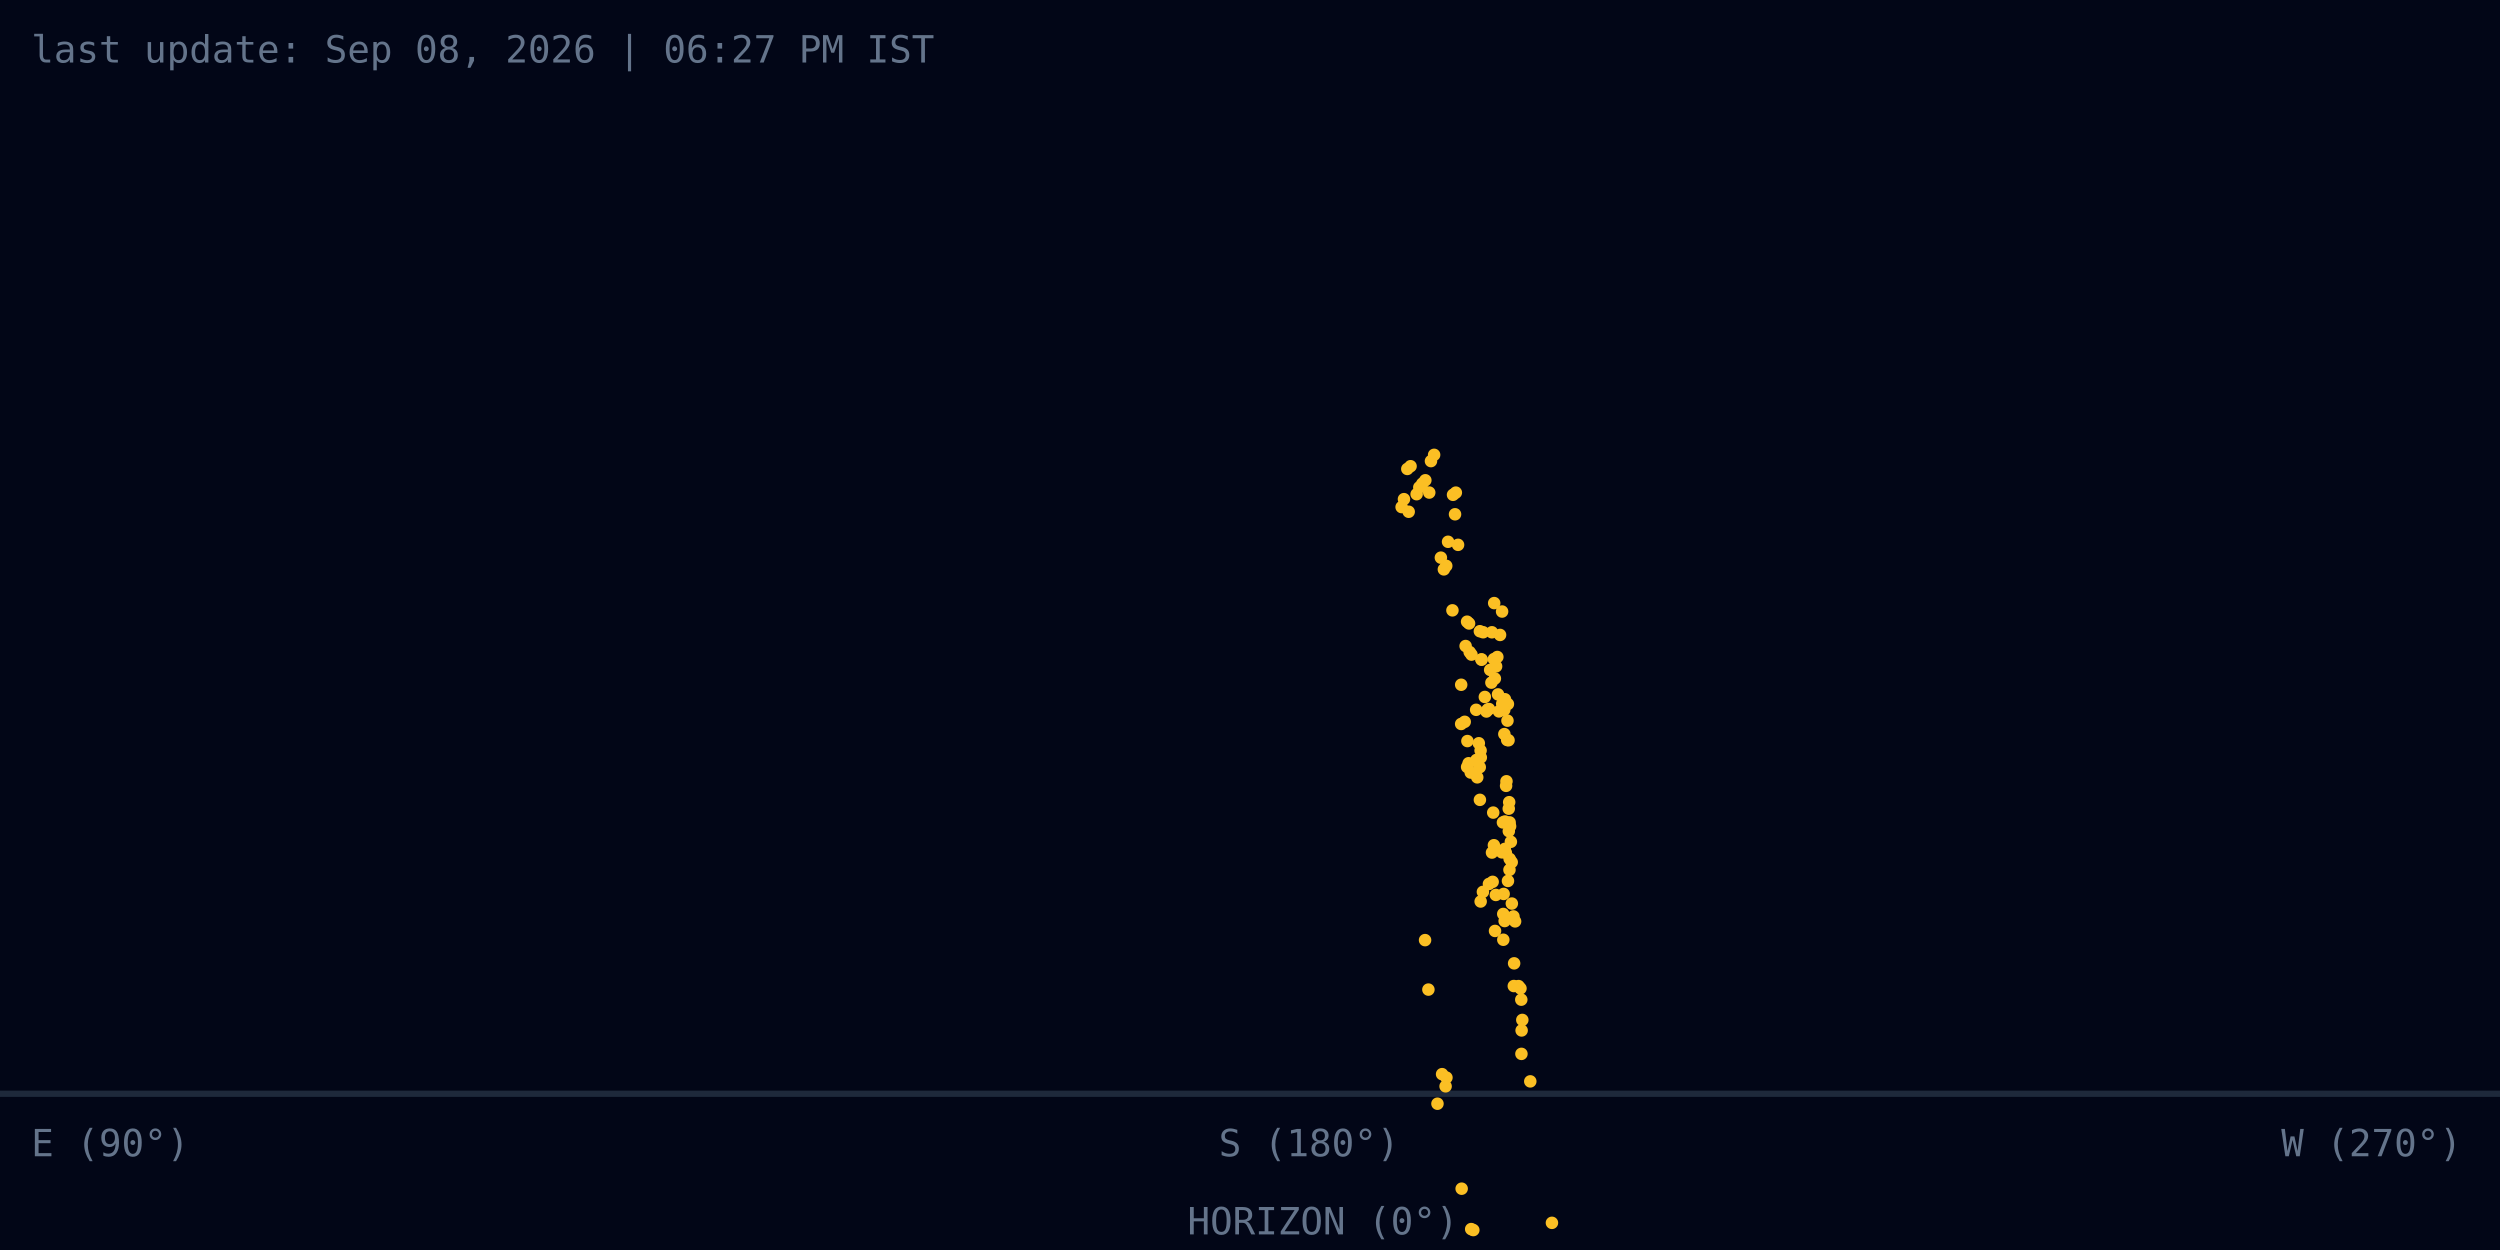
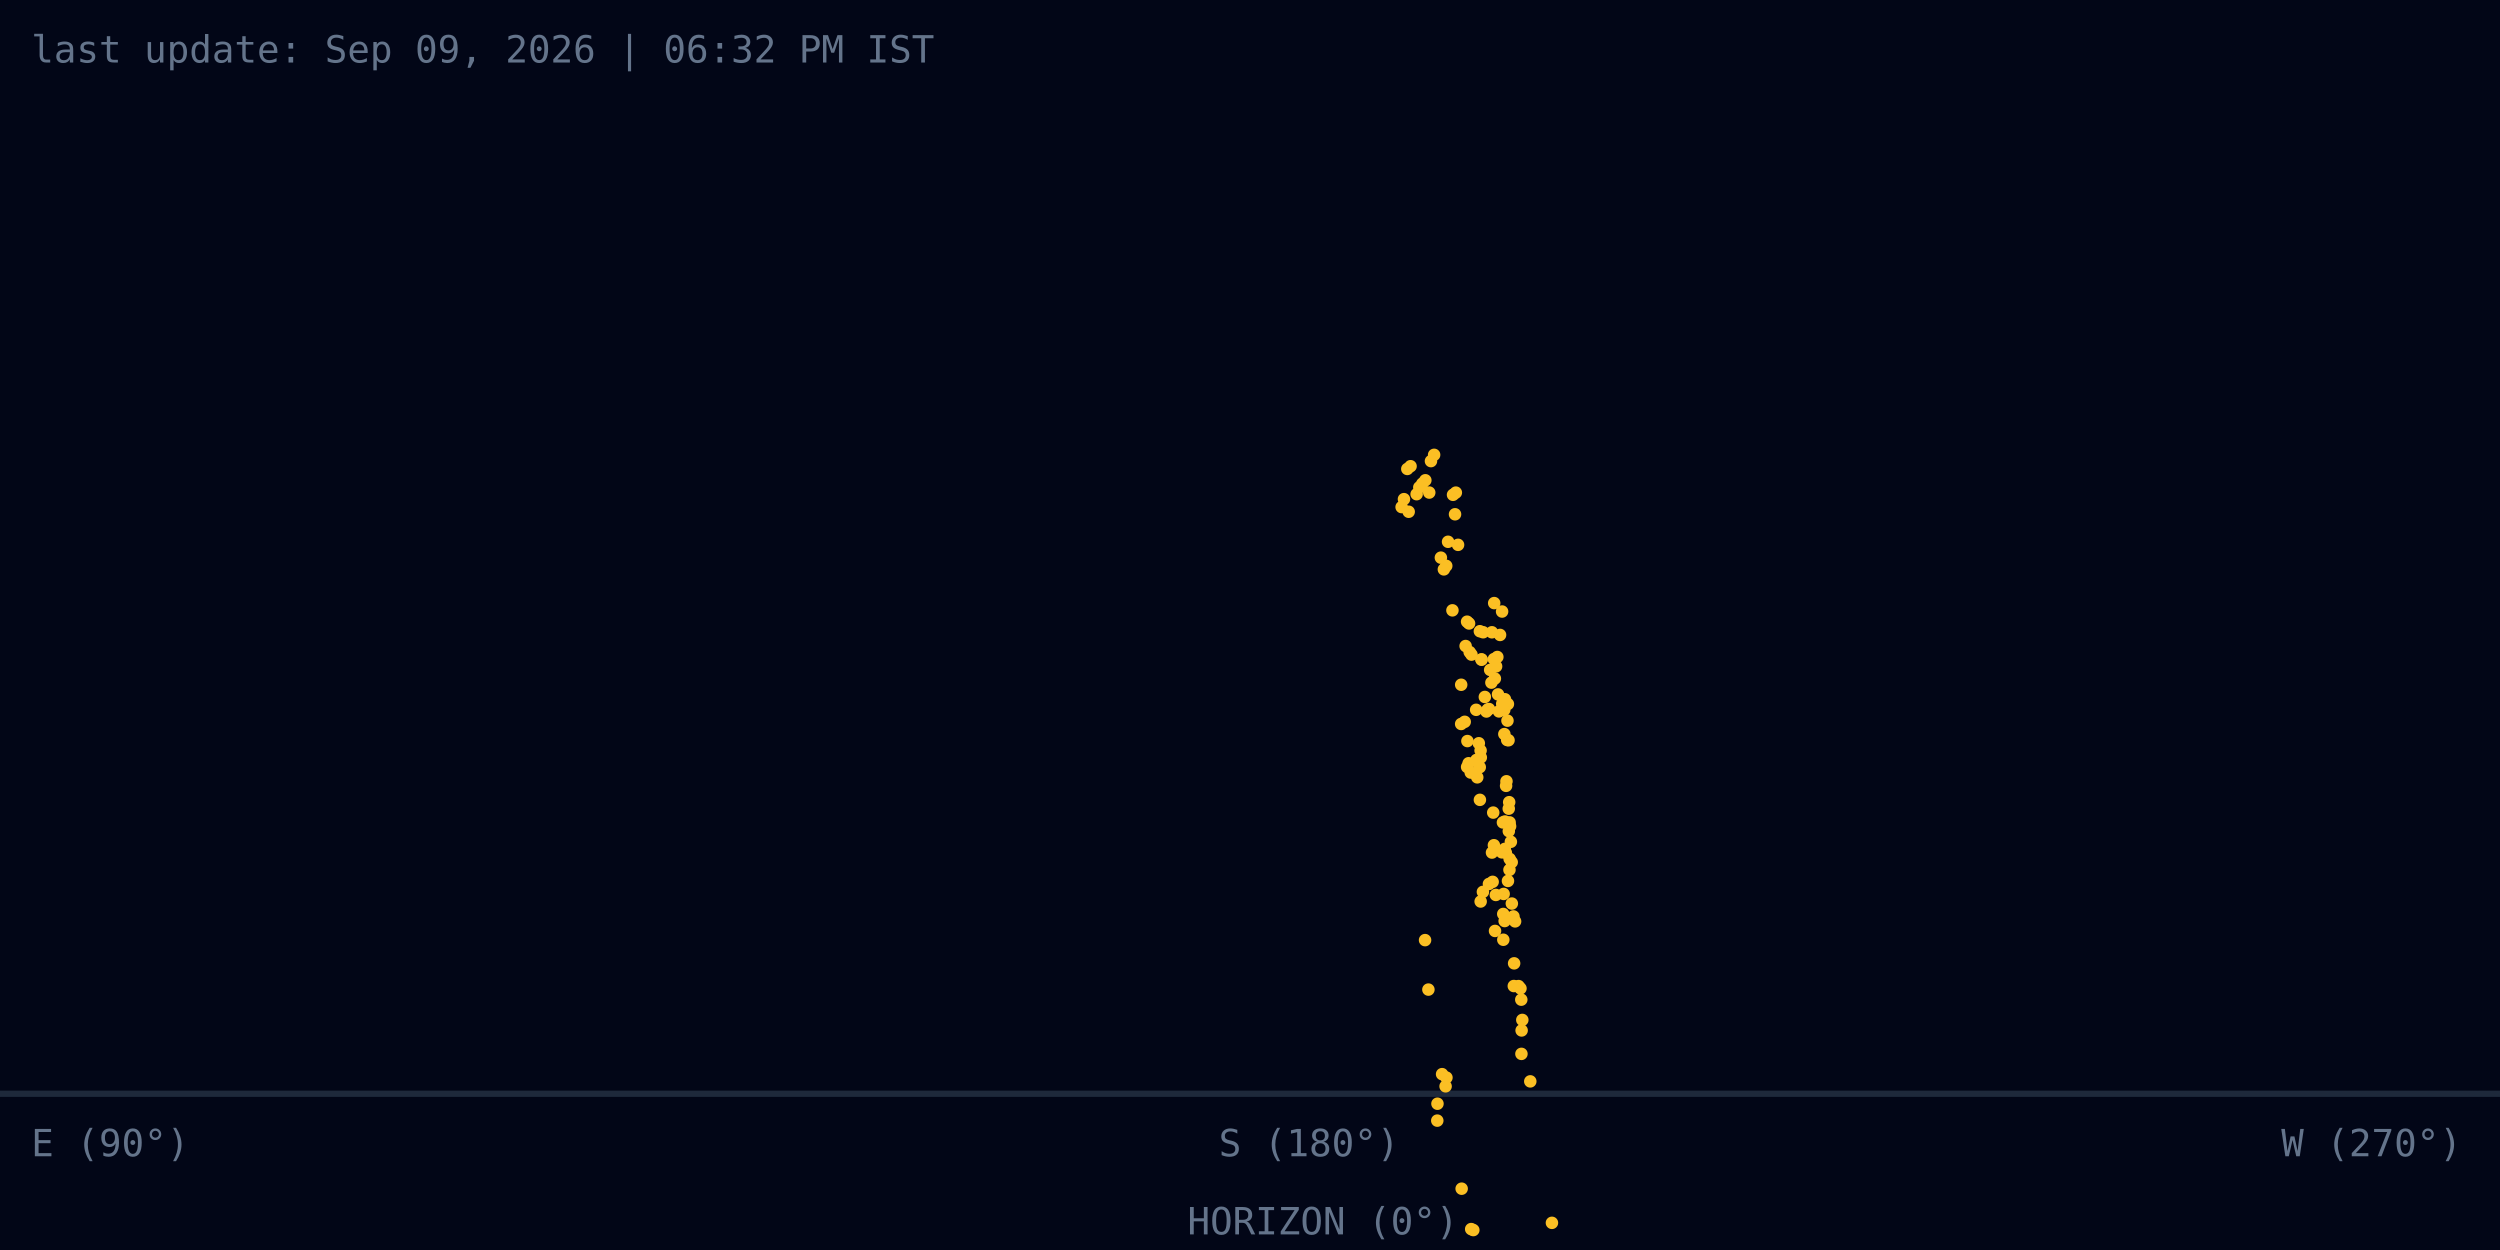
<svg xmlns="http://www.w3.org/2000/svg" width="800" height="400" viewBox="0 0 800 400">
  <rect width="800" height="400" fill="#020617" />
-   <text id="last-update" x="10" y="20" fill="#64748b" font-family="monospace">last update: Sep 08, 2026 | 06:27 PM IST</text>
+   <text id="last-update" x="10" y="20" fill="#64748b" font-family="monospace">last update: Sep 09, 2026 | 06:32 PM IST</text>
  <line x1="0" y1="350" x2="800" y2="350" stroke="#1e293b" stroke-width="2" />
  <text x="380" y="395" fill="#64748b" font-size="12" font-family="monospace">HORIZON (0°)</text>
  <text x="730" y="370" fill="#64748b" font-size="12" font-family="monospace">W (270°)</text>
  <text x="390" y="370" fill="#64748b" font-size="12" font-family="monospace">S (180°)</text>
  <text x="10" y="370" fill="#64748b" font-size="12" font-family="monospace">E (90°)</text>
  <g id="analemma-points">
    <circle cx=" 465.61" cy=" 164.57" r="2" fill="#fbbf24">
 </circle>
    <circle cx=" 467.57" cy=" 231.67" r="2" fill="#fbbf24">
 </circle>
    <circle cx=" 467.58" cy=" 219.12" r="2" fill="#fbbf24">
 </circle>
    <circle cx=" 468.71" cy=" 230.98" r="2" fill="#fbbf24">
 </circle>
    <circle cx=" 469.57" cy=" 237.14" r="2" fill="#fbbf24">
 </circle>
    <circle cx=" 469.00" cy=" 206.73" r="2" fill="#fbbf24">
 </circle>
    <circle cx=" 469.47" cy=" 198.94" r="2" fill="#fbbf24">
 </circle>
    <circle cx=" 470.10" cy=" 199.51" r="2" fill="#fbbf24">
 </circle>
    <circle cx=" 474.53" cy=" 285.41" r="2" fill="#fbbf24">
 </circle>
    <circle cx=" 472.47" cy=" 243.18" r="2" fill="#fbbf24">
 </circle>
    <circle cx=" 473.57" cy=" 255.95" r="2" fill="#fbbf24">
 </circle>
    <circle cx=" 473.22" cy=" 237.84" r="2" fill="#fbbf24">
 </circle>
    <circle cx=" 473.79" cy=" 240.17" r="2" fill="#fbbf24">
 </circle>
    <circle cx=" 473.56" cy=" 201.99" r="2" fill="#fbbf24">
 </circle>
    <circle cx=" 474.09" cy=" 210.99" r="2" fill="#fbbf24">
 </circle>
    <circle cx=" 478.41" cy=" 297.90" r="2" fill="#fbbf24">
 </circle>
    <circle cx=" 477.65" cy=" 282.19" r="2" fill="#fbbf24">
 </circle>
    <circle cx=" 477.44" cy=" 272.82" r="2" fill="#fbbf24">
 </circle>
    <circle cx=" 478.67" cy=" 286.38" r="2" fill="#fbbf24">
 </circle>
    <circle cx=" 478.05" cy=" 270.47" r="2" fill="#fbbf24">
 </circle>
    <circle cx=" 476.85" cy=" 214.37" r="2" fill="#fbbf24">
 </circle>
    <circle cx=" 477.25" cy=" 218.44" r="2" fill="#fbbf24">
 </circle>
    <circle cx=" 481.06" cy=" 300.72" r="2" fill="#fbbf24">
 </circle>
    <circle cx=" 481.04" cy=" 292.47" r="2" fill="#fbbf24">
 </circle>
    <circle cx=" 481.49" cy=" 294.73" r="2" fill="#fbbf24">
 </circle>
    <circle cx=" 481.17" cy=" 286.06" r="2" fill="#fbbf24">
 </circle>
    <circle cx=" 479.37" cy=" 222.21" r="2" fill="#fbbf24">
 </circle>
    <circle cx=" 479.67" cy=" 227.65" r="2" fill="#fbbf24">
 </circle>
    <circle cx=" 498.29" cy=" 411.31" r="2" fill="#fbbf24">
 </circle>
    <circle cx=" 498.34" cy=" 411.53" r="2" fill="#fbbf24">
 </circle>
    <circle cx=" 484.42" cy=" 315.53" r="2" fill="#fbbf24">
 </circle>
    <circle cx=" 486.86" cy=" 337.24" r="2" fill="#fbbf24">
 </circle>
    <circle cx=" 481.87" cy=" 272.88" r="2" fill="#fbbf24">
 </circle>
    <circle cx=" 482.55" cy=" 281.90" r="2" fill="#fbbf24">
 </circle>
    <circle cx=" 481.19" cy=" 226.61" r="2" fill="#fbbf24">
 </circle>
    <circle cx=" 481.39" cy=" 234.91" r="2" fill="#fbbf24">
 </circle>
    <circle cx=" 486.92" cy=" 329.74" r="2" fill="#fbbf24">
 </circle>
    <circle cx=" 483.03" cy=" 278.36" r="2" fill="#fbbf24">
 </circle>
    <circle cx=" 483.79" cy=" 289.14" r="2" fill="#fbbf24">
 </circle>
    <circle cx=" 485.93" cy=" 315.55" r="2" fill="#fbbf24">
 </circle>
    <circle cx=" 484.30" cy=" 293.26" r="2" fill="#fbbf24">
 </circle>
    <circle cx=" 482.30" cy=" 236.80" r="2" fill="#fbbf24">
 </circle>
    <circle cx=" 482.80" cy=" 258.78" r="2" fill="#fbbf24">
 </circle>
    <circle cx=" 501.22" cy=" 413.90" r="2" fill="#fbbf24">
 </circle>
    <circle cx=" 489.69" cy=" 346.04" r="2" fill="#fbbf24">
 </circle>
    <circle cx=" 486.81" cy=" 319.89" r="2" fill="#fbbf24">
 </circle>
    <circle cx=" 484.83" cy=" 294.84" r="2" fill="#fbbf24">
 </circle>
    <circle cx=" 486.55" cy=" 316.29" r="2" fill="#fbbf24">
 </circle>
    <circle cx=" 482.73" cy=" 236.88" r="2" fill="#fbbf24">
 </circle>
    <circle cx=" 483.48" cy=" 269.37" r="2" fill="#fbbf24">
 </circle>
    <circle cx=" 496.62" cy=" 391.31" r="2" fill="#fbbf24">
 </circle>
    <circle cx=" 483.75" cy=" 275.90" r="2" fill="#fbbf24">
 </circle>
    <circle cx=" 483.23" cy=" 264.40" r="2" fill="#fbbf24">
 </circle>
    <circle cx=" 482.94" cy=" 256.70" r="2" fill="#fbbf24">
 </circle>
    <circle cx=" 483.08" cy=" 263.17" r="2" fill="#fbbf24">
 </circle>
    <circle cx=" 482.53" cy=" 225.29" r="2" fill="#fbbf24">
 </circle>
    <circle cx=" 482.39" cy=" 230.61" r="2" fill="#fbbf24">
 </circle>
    <circle cx=" 487.14" cy=" 326.38" r="2" fill="#fbbf24">
 </circle>
    <circle cx=" 482.82" cy=" 265.96" r="2" fill="#fbbf24">
 </circle>
    <circle cx=" 483.09" cy=" 274.84" r="2" fill="#fbbf24">
 </circle>
    <circle cx=" 482.07" cy=" 250.01" r="2" fill="#fbbf24">
 </circle>
    <circle cx=" 481.95" cy=" 251.47" r="2" fill="#fbbf24">
 </circle>
    <circle cx=" 481.58" cy=" 223.76" r="2" fill="#fbbf24">
 </circle>
    <circle cx=" 481.36" cy=" 227.15" r="2" fill="#fbbf24">
 </circle>
    <circle cx=" 484.52" cy=" 308.27" r="2" fill="#fbbf24">
 </circle>
    <circle cx=" 481.59" cy=" 262.88" r="2" fill="#fbbf24">
 </circle>
    <circle cx=" 480.71" cy=" 225.23" r="2" fill="#fbbf24">
 </circle>
    <circle cx=" 481.54" cy=" 271.65" r="2" fill="#fbbf24">
 </circle>
    <circle cx=" 480.94" cy=" 263.18" r="2" fill="#fbbf24">
 </circle>
    <circle cx=" 480.67" cy=" 195.69" r="2" fill="#fbbf24">
 </circle>
    <circle cx=" 480.02" cy=" 203.18" r="2" fill="#fbbf24">
 </circle>
    <circle cx=" 480.62" cy=" 272.75" r="2" fill="#fbbf24">
 </circle>
    <circle cx=" 479.15" cy=" 210.24" r="2" fill="#fbbf24">
 </circle>
    <circle cx=" 478.75" cy=" 213.23" r="2" fill="#fbbf24">
 </circle>
    <circle cx=" 478.36" cy=" 217.14" r="2" fill="#fbbf24">
 </circle>
    <circle cx=" 478.05" cy=" 210.91" r="2" fill="#fbbf24">
 </circle>
    <circle cx=" 478.14" cy=" 192.99" r="2" fill="#fbbf24">
 </circle>
    <circle cx=" 477.41" cy=" 202.33" r="2" fill="#fbbf24">
 </circle>
    <circle cx=" 477.83" cy=" 260.03" r="2" fill="#fbbf24">
 </circle>
    <circle cx=" 476.48" cy=" 226.89" r="2" fill="#fbbf24">
 </circle>
    <circle cx=" 476.07" cy=" 227.06" r="2" fill="#fbbf24">
 </circle>
    <circle cx=" 475.66" cy=" 227.68" r="2" fill="#fbbf24">
 </circle>
    <circle cx=" 475.15" cy=" 223.03" r="2" fill="#fbbf24">
 </circle>
    <circle cx=" 474.61" cy=" 202.32" r="2" fill="#fbbf24">
 </circle>
    <circle cx=" 474.09" cy=" 211.11" r="2" fill="#fbbf24">
 </circle>
    <circle cx=" 476.46" cy=" 282.87" r="2" fill="#fbbf24">
 </circle>
    <circle cx=" 473.86" cy=" 242.39" r="2" fill="#fbbf24">
 </circle>
    <circle cx=" 473.52" cy=" 245.50" r="2" fill="#fbbf24">
 </circle>
    <circle cx=" 472.37" cy=" 227.14" r="2" fill="#fbbf24">
 </circle>
    <circle cx=" 472.72" cy=" 248.75" r="2" fill="#fbbf24">
 </circle>
    <circle cx=" 470.88" cy=" 209.48" r="2" fill="#fbbf24">
 </circle>
    <circle cx=" 470.29" cy=" 208.66" r="2" fill="#fbbf24">
 </circle>
    <circle cx=" 473.81" cy=" 288.48" r="2" fill="#fbbf24">
 </circle>
    <circle cx=" 470.64" cy=" 247.22" r="2" fill="#fbbf24">
 </circle>
    <circle cx=" 469.96" cy=" 244.24" r="2" fill="#fbbf24">
 </circle>
    <circle cx=" 469.48" cy=" 245.43" r="2" fill="#fbbf24">
 </circle>
    <circle cx=" 466.58" cy=" 174.35" r="2" fill="#fbbf24">
 </circle>
    <circle cx=" 465.87" cy=" 157.64" r="2" fill="#fbbf24">
 </circle>
    <circle cx=" 464.97" cy=" 158.34" r="2" fill="#fbbf24">
 </circle>
    <circle cx=" 464.78" cy=" 195.31" r="2" fill="#fbbf24">
 </circle>
    <circle cx=" 463.38" cy=" 173.37" r="2" fill="#fbbf24">
 </circle>
    <circle cx=" 462.80" cy=" 181.08" r="2" fill="#fbbf24">
 </circle>
    <circle cx=" 462.04" cy=" 182.20" r="2" fill="#fbbf24">
 </circle>
    <circle cx=" 461.08" cy=" 178.45" r="2" fill="#fbbf24">
 </circle>
    <circle cx=" 458.92" cy=" 145.55" r="2" fill="#fbbf24">
 </circle>
    <circle cx=" 457.91" cy=" 147.55" r="2" fill="#fbbf24">
 </circle>
    <circle cx=" 457.36" cy=" 157.62" r="2" fill="#fbbf24">
 </circle>
    <circle cx=" 456.11" cy=" 153.69" r="2" fill="#fbbf24">
 </circle>
    <circle cx=" 455.13" cy=" 154.77" r="2" fill="#fbbf24">
 </circle>
    <circle cx=" 454.18" cy=" 155.94" r="2" fill="#fbbf24">
 </circle>
    <circle cx=" 453.32" cy=" 158.14" r="2" fill="#fbbf24">
 </circle>
    <circle cx=" 451.38" cy=" 149.19" r="2" fill="#fbbf24">
 </circle>
    <circle cx=" 450.34" cy=" 150.06" r="2" fill="#fbbf24">
 </circle>
    <circle cx=" 450.78" cy=" 163.76" r="2" fill="#fbbf24">
 </circle>
    <circle cx=" 449.27" cy=" 159.73" r="2" fill="#fbbf24">
 </circle>
    <circle cx=" 448.52" cy=" 162.26" r="2" fill="#fbbf24">
 </circle>
    <circle cx=" 20.26" cy=" 571.97" r="2" fill="#fbbf24">
 </circle>
    <circle cx=" 74.33" cy=" 546.37" r="2" fill="#fbbf24">
 </circle>
    <circle cx=" 471.46" cy=" 393.62" r="2" fill="#fbbf24">
 </circle>
    <circle cx=" 470.78" cy=" 393.31" r="2" fill="#fbbf24">
 </circle>
    <circle cx=" 495.37" cy=" 503.27" r="2" fill="#fbbf24">
 </circle>
    <circle cx=" 467.73" cy=" 380.38" r="2" fill="#fbbf24">
 </circle>
    <circle cx=" 462.86" cy=" 344.83" r="2" fill="#fbbf24">
 </circle>
    <circle cx=" 462.59" cy=" 347.62" r="2" fill="#fbbf24">
 </circle>
    <circle cx=" 461.47" cy=" 343.73" r="2" fill="#fbbf24">
 </circle>
    <circle cx=" 456.02" cy=" 300.84" r="2" fill="#fbbf24">
 </circle>
    <circle cx=" 457.09" cy=" 316.67" r="2" fill="#fbbf24">
 </circle>
    <circle cx=" 469.47" cy=" 420.03" r="2" fill="#fbbf24">
 </circle>
    <circle cx=" 459.99" cy=" 353.19" r="2" fill="#fbbf24">
 </circle>
+     <circle cx=" 459.93" cy=" 358.60" r="2" fill="#fbbf24">
+  </circle>
  </g>
</svg>
